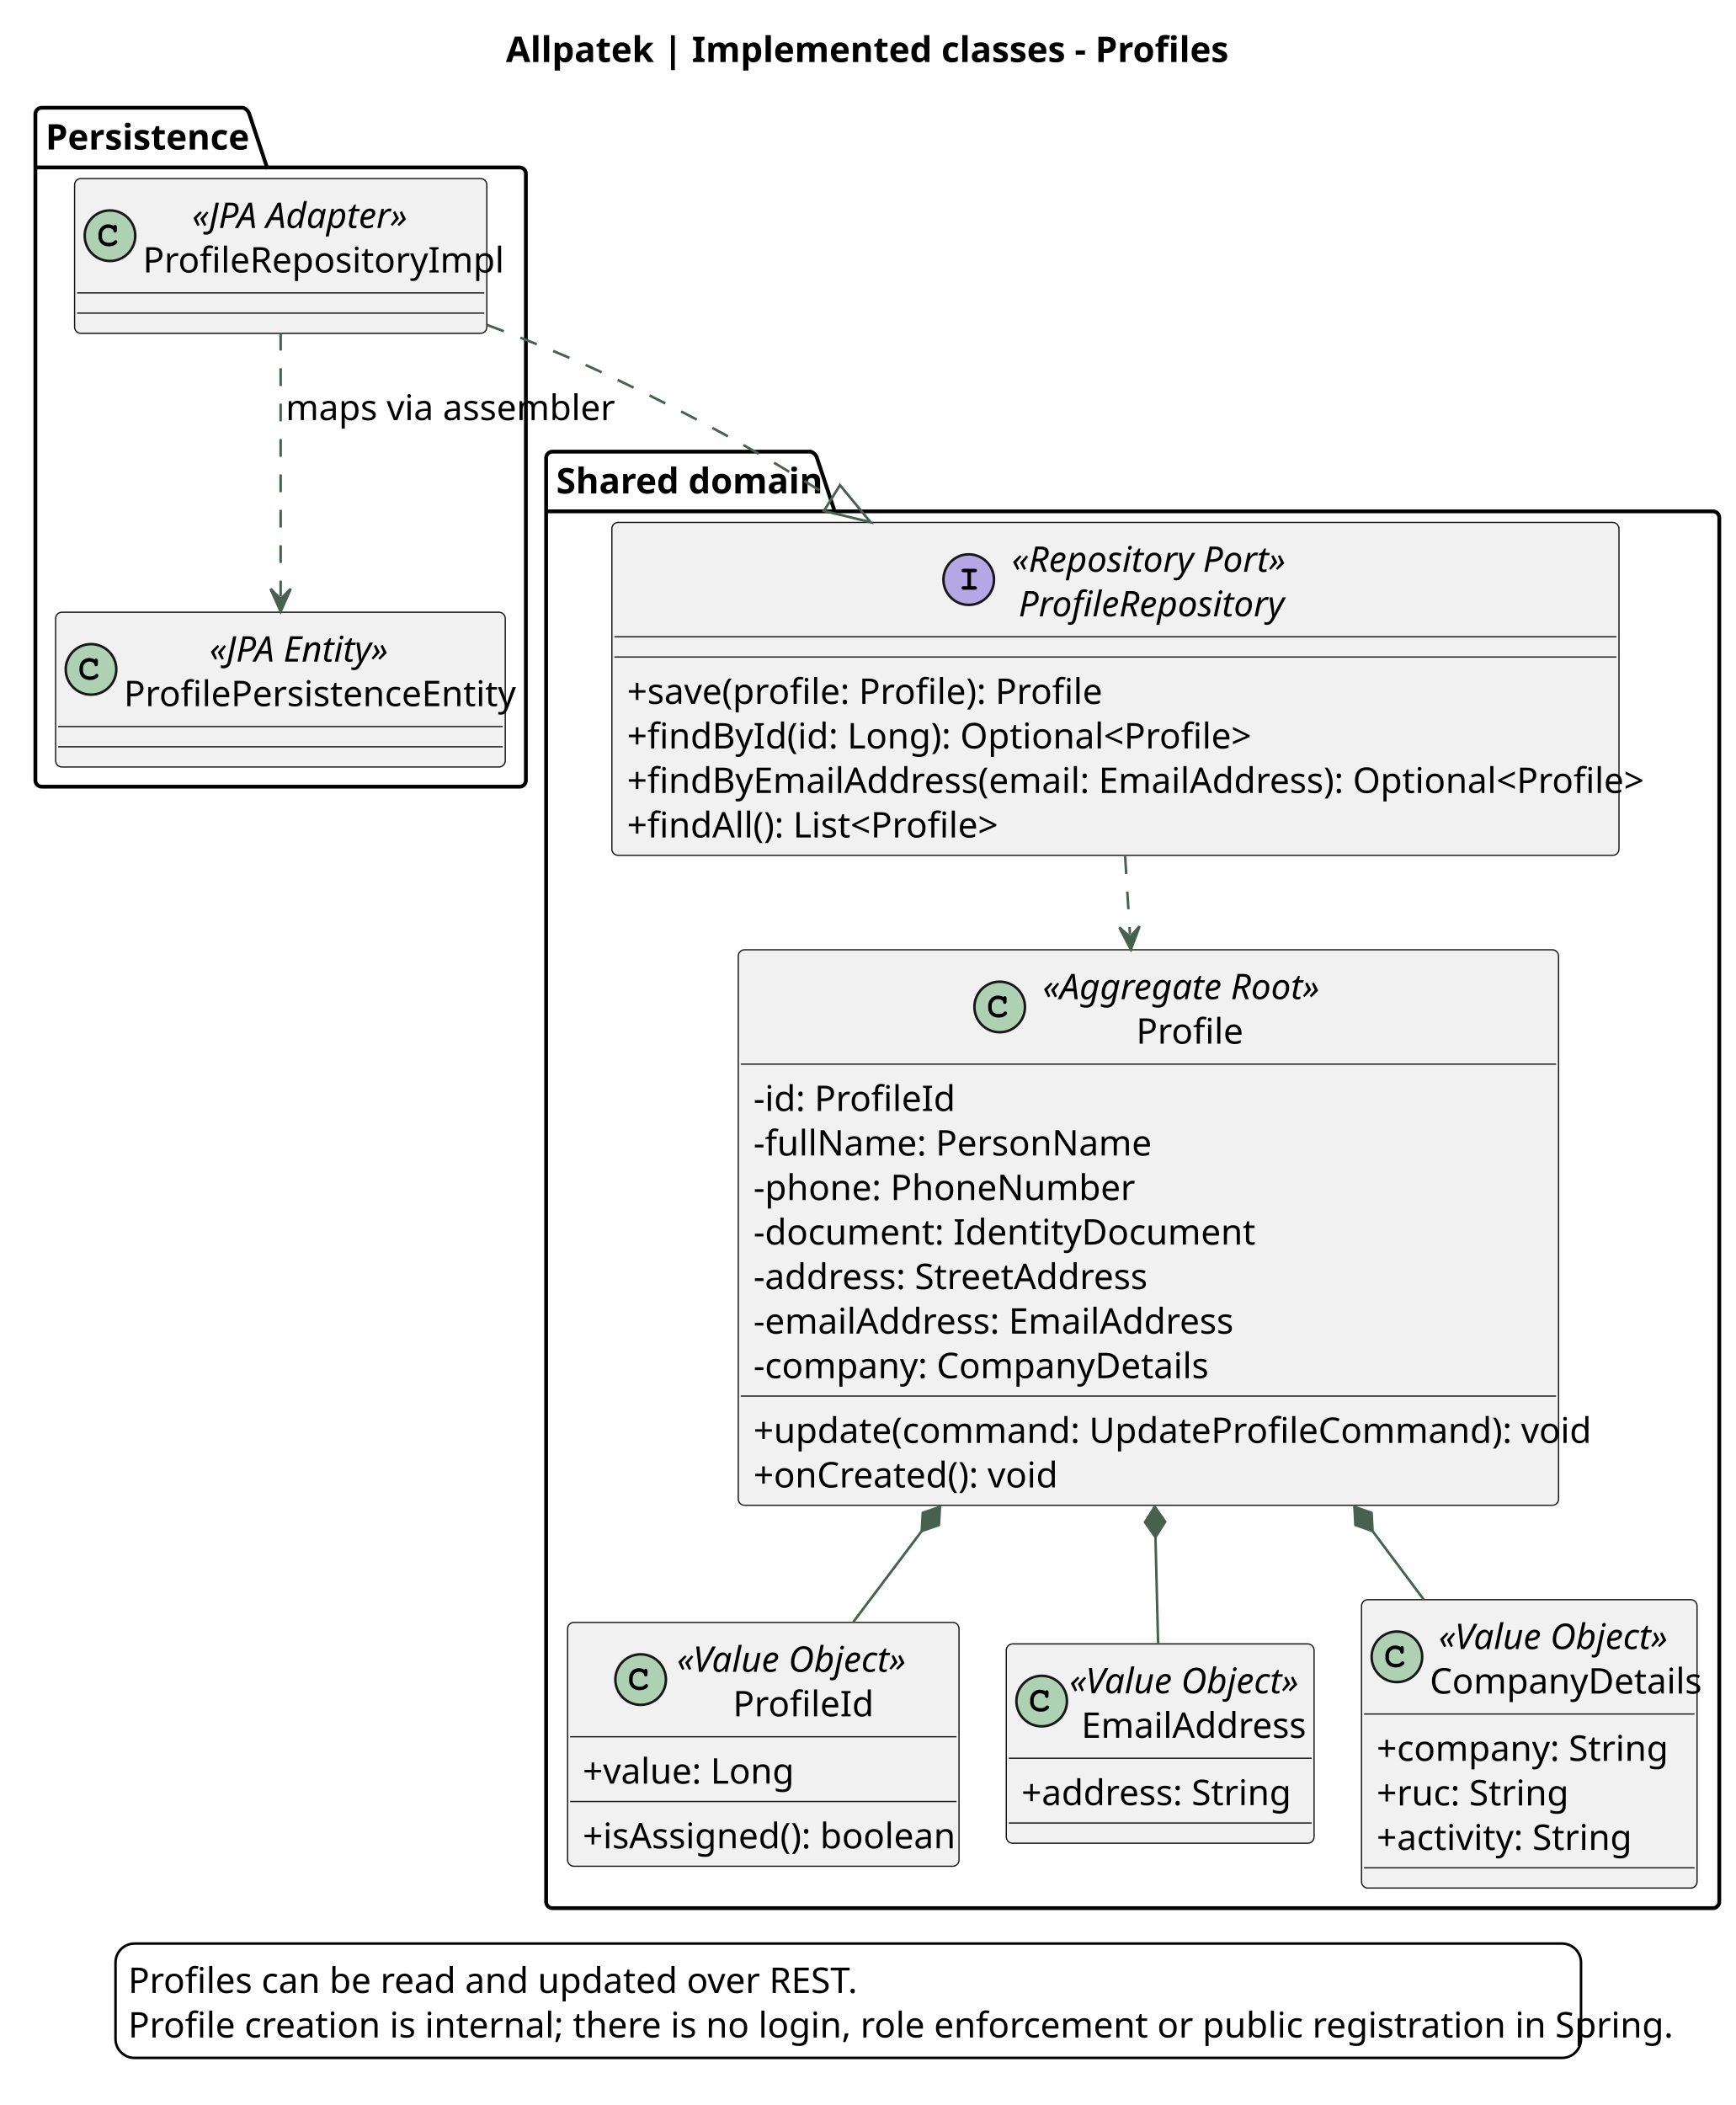
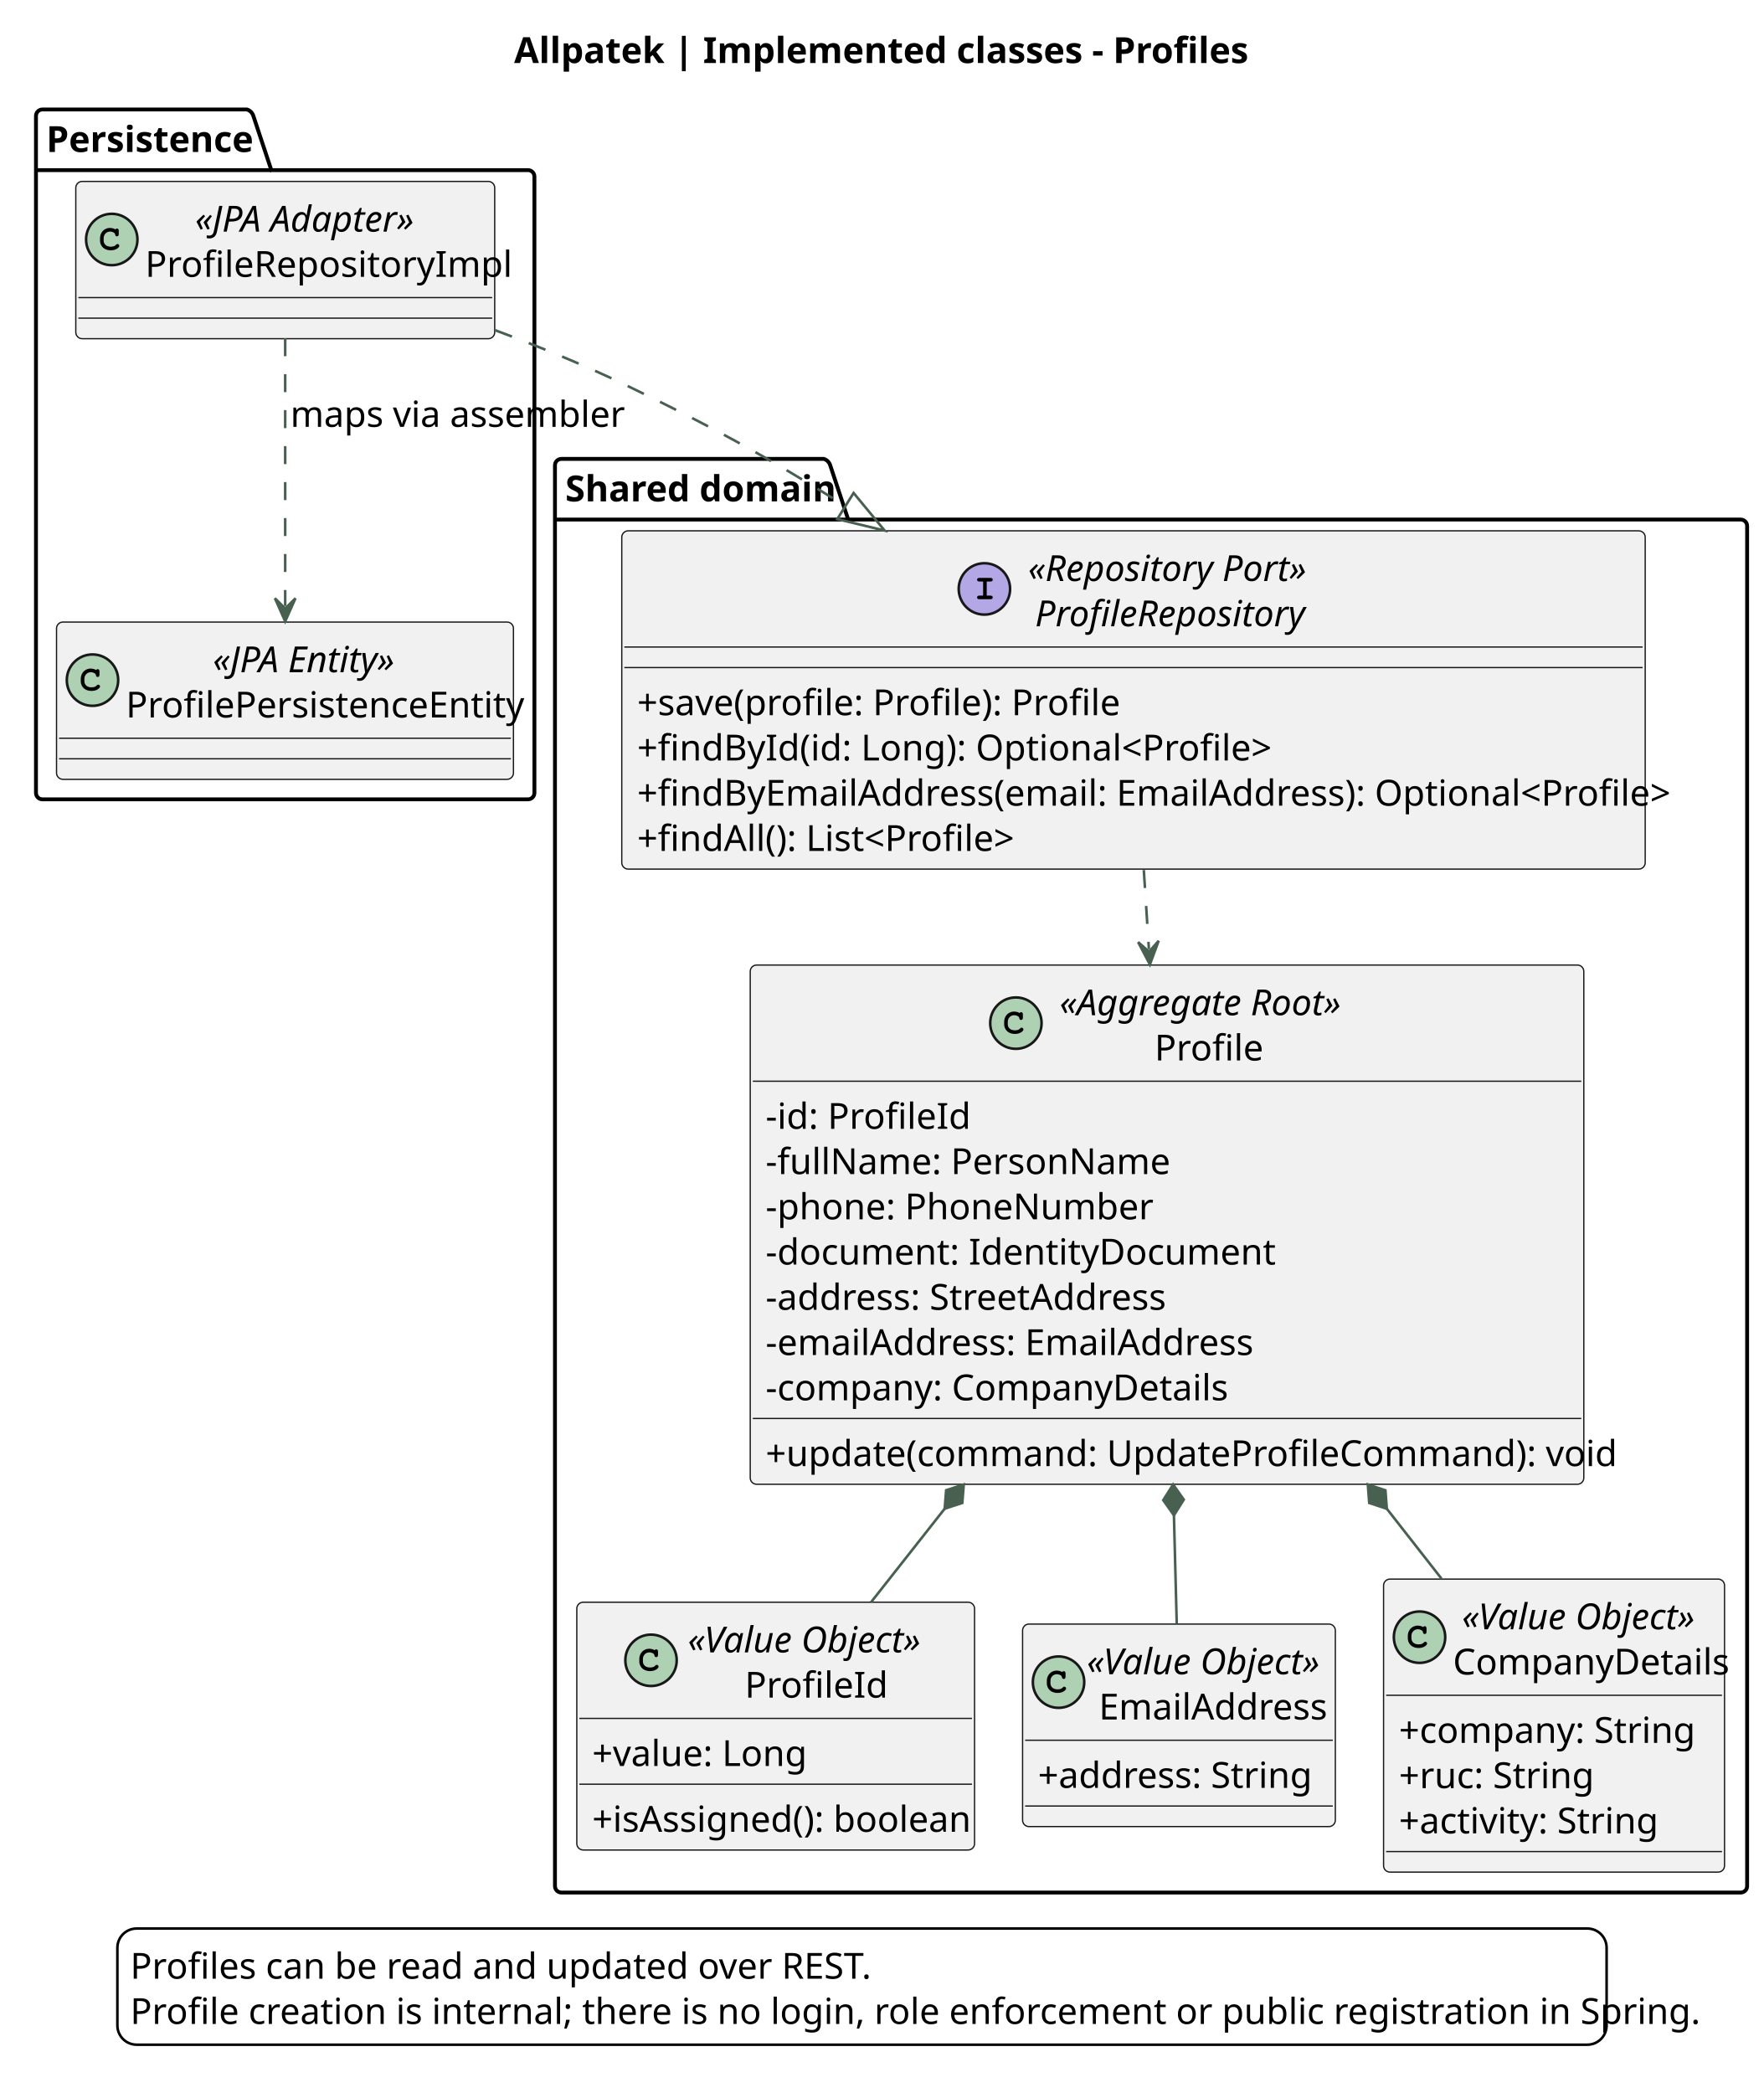
- <svg xmlns="http://www.w3.org/2000/svg" contentStyleType="text/css" data-diagram-type="CLASS" height="1214.792px" preserveAspectRatio="none" style="width:1001px;height:1214px;background:#FFFFFF;" version="1.1" viewBox="0 0 1001 1214" width="1001.875px" zoomAndPan="magnify">
+ <svg xmlns="http://www.w3.org/2000/svg" contentStyleType="text/css" data-diagram-type="CLASS" height="1188.542px" preserveAspectRatio="none" style="width:1001px;height:1188px;background:#FFFFFF;" version="1.1" viewBox="0 0 1001 1188" width="1001.875px" zoomAndPan="magnify">
  <defs />
  <g>
    <g class="title" data-source-line="9">
      <text fill="#000000" font-family="sans-serif" font-size="20.417" font-weight="bold" lengthAdjust="spacing" textLength="394.915" x="291.813" y="35.778">Allpatek | Implemented classes - Profiles</text>
    </g>
    <g class="cluster" data-qualified-name="Shared domain" data-source-line="12" id="ent0002">
-       <path d="M318.646,260.472 L467.587,260.472 A5.469,5.469 0 0 1 471.233,264.118 L481.441,294.902 L988.021,294.902 A3.646,3.646 0 0 1 991.667,298.548 L991.667,1096.826 A3.646,3.646 0 0 1 988.021,1100.472 L318.646,1100.472 A3.646,3.646 0 0 1 315,1096.826 L315,264.118 A3.646,3.646 0 0 1 318.646,260.472" fill="none" style="stroke:#000000;stroke-width:2.188;" />
+       <path d="M318.646,260.472 L467.587,260.472 A5.469,5.469 0 0 1 471.233,264.118 L481.441,294.902 L988.021,294.902 A3.646,3.646 0 0 1 991.667,298.548 L991.667,1070.576 A3.646,3.646 0 0 1 988.021,1074.222 L318.646,1074.222 A3.646,3.646 0 0 1 315,1070.576 L315,264.118 A3.646,3.646 0 0 1 318.646,260.472" fill="none" style="stroke:#000000;stroke-width:2.188;" />
      <line style="stroke:#000000;stroke-width:2.188;" x1="315" x2="481.441" y1="294.902" y2="294.902" />
      <text fill="#000000" font-family="sans-serif" font-size="20.417" font-weight="bold" lengthAdjust="spacing" textLength="147.482" x="320.833" y="284.583">Shared domain</text>
    </g>
-     <g class="cluster" data-qualified-name="Persistence" data-source-line="53" id="ent0012">
+     <g class="cluster" data-qualified-name="Persistence" data-source-line="52" id="ent0012">
      <path d="M24.062,62.139 L140.155,62.139 A5.469,5.469 0 0 1 143.801,65.784 L154.009,96.569 L299.688,96.569 A3.646,3.646 0 0 1 303.333,100.215 L303.333,450.055 A3.646,3.646 0 0 1 299.688,453.701 L24.062,453.701 A3.646,3.646 0 0 1 20.417,450.055 L20.417,65.784 A3.646,3.646 0 0 1 24.062,62.139" fill="none" style="stroke:#000000;stroke-width:2.188;" />
      <line style="stroke:#000000;stroke-width:2.188;" x1="20.417" x2="154.009" y1="96.569" y2="96.569" />
      <text fill="#000000" font-family="sans-serif" font-size="20.417" font-weight="bold" lengthAdjust="spacing" textLength="114.634" x="26.25" y="86.25">Persistence</text>
    </g>
    <g class="entity" data-qualified-name="Shared domain.Profile" data-source-line="13" id="ent0003">
-       <rect fill="#F1F1F1" height="320.4" rx="3.646" ry="3.646" style="stroke:#181818;stroke-width:0.729;" width="473.137" x="425.833" y="547.764" />
+       <rect fill="#F1F1F1" height="294.72" rx="3.646" ry="3.646" style="stroke:#181818;stroke-width:0.729;" width="473.137" x="425.833" y="547.764" />
      <ellipse cx="576.622" cy="580.736" fill="#ADD1B2" rx="14.583" ry="14.583" style="stroke:#181818;stroke-width:1.458;" />
      <path d="M578.673,574.994 Q578.855,574.743 579.083,574.629 Q579.311,574.492 579.562,574.492 Q580.017,574.492 580.291,574.811 Q580.587,575.107 580.587,575.837 L580.587,577.568 Q580.587,578.32 580.291,578.639 Q580.017,578.936 579.562,578.936 Q579.151,578.936 578.901,578.708 Q578.65,578.48 578.536,577.865 Q578.468,577.432 578.263,577.204 Q577.852,576.748 577.101,576.497 Q576.371,576.224 575.642,576.224 Q574.731,576.224 573.956,576.634 Q573.181,577.021 572.589,577.933 Q572.019,578.822 572.019,580.052 L572.019,581.374 Q572.019,582.855 573.09,583.835 Q574.161,584.814 576.052,584.814 Q577.192,584.814 577.989,584.518 Q578.445,584.336 578.969,583.812 Q579.288,583.493 579.447,583.402 Q579.63,583.288 579.858,583.288 Q580.268,583.288 580.587,583.607 Q580.906,583.926 580.906,584.336 Q580.906,584.746 580.473,585.225 Q579.858,585.931 578.901,586.318 Q577.625,586.865 576.075,586.865 Q574.252,586.865 572.794,586.113 Q571.632,585.521 570.789,584.245 Q569.968,582.946 569.968,581.419 L569.968,580.029 Q569.968,578.434 570.697,577.067 Q571.449,575.677 572.771,574.925 Q574.093,574.173 575.551,574.173 Q576.44,574.173 577.215,574.378 Q577.989,574.583 578.673,574.994 Z " fill="#000000" />
      <text fill="#000000" font-family="sans-serif" font-size="20.417" font-style="italic" lengthAdjust="spacing" textLength="165.726" x="601.414" y="576.25">«Aggregate Root»</text>
      <text fill="#000000" font-family="sans-serif" font-size="20.417" lengthAdjust="spacing" textLength="57.87" x="655.341" y="601.93">Profile</text>
      <line style="stroke:#181818;stroke-width:0.729;" x1="427.292" x2="897.512" y1="613.708" y2="613.708" />
      <text fill="#000000" font-family="sans-serif" font-size="20.417" lengthAdjust="spacing" textLength="108.932" x="434.583" y="640.735">-id: ProfileId</text>
      <text fill="#000000" font-family="sans-serif" font-size="20.417" lengthAdjust="spacing" textLength="217.854" x="434.583" y="666.416">-fullName: PersonName</text>
      <text fill="#000000" font-family="sans-serif" font-size="20.417" lengthAdjust="spacing" textLength="206.569" x="434.583" y="692.096">-phone: PhoneNumber</text>
      <text fill="#000000" font-family="sans-serif" font-size="20.417" lengthAdjust="spacing" textLength="266.683" x="434.583" y="717.776">-document: IdentityDocument</text>
      <text fill="#000000" font-family="sans-serif" font-size="20.417" lengthAdjust="spacing" textLength="220.147" x="434.583" y="743.457">-address: StreetAddress</text>
      <text fill="#000000" font-family="sans-serif" font-size="20.417" lengthAdjust="spacing" textLength="267.779" x="434.583" y="769.137">-emailAddress: EmailAddress</text>
      <text fill="#000000" font-family="sans-serif" font-size="20.417" lengthAdjust="spacing" textLength="250.772" x="434.583" y="794.817">-company: CompanyDetails</text>
      <line style="stroke:#181818;stroke-width:0.729;" x1="427.292" x2="897.512" y1="805.137" y2="805.137" />
      <text fill="#000000" font-family="sans-serif" font-size="20.417" lengthAdjust="spacing" textLength="455.637" x="434.583" y="832.164">+update(command: UpdateProfileCommand): void</text>
-       <text fill="#000000" font-family="sans-serif" font-size="20.417" lengthAdjust="spacing" textLength="169.664" x="434.583" y="857.845">+onCreated(): void</text>
    </g>
-     <g class="entity" data-qualified-name="Shared domain.ProfileId" data-source-line="25" id="ent0004">
-       <rect fill="#F1F1F1" height="140.638" rx="3.646" ry="3.646" style="stroke:#181818;stroke-width:0.729;" width="225.764" x="327.396" y="935.68" />
-       <ellipse cx="369.521" cy="968.652" fill="#ADD1B2" rx="14.583" ry="14.583" style="stroke:#181818;stroke-width:1.458;" />
-       <path d="M371.571,962.91 Q371.754,962.659 371.982,962.546 Q372.209,962.409 372.46,962.409 Q372.916,962.409 373.189,962.728 Q373.486,963.024 373.486,963.753 L373.486,965.485 Q373.486,966.237 373.189,966.556 Q372.916,966.852 372.46,966.852 Q372.05,966.852 371.799,966.624 Q371.549,966.396 371.435,965.781 Q371.366,965.348 371.161,965.12 Q370.751,964.665 369.999,964.414 Q369.27,964.141 368.541,964.141 Q367.629,964.141 366.855,964.551 Q366.08,964.938 365.488,965.85 Q364.918,966.738 364.918,967.969 L364.918,969.29 Q364.918,970.771 365.989,971.751 Q367.06,972.731 368.951,972.731 Q370.09,972.731 370.888,972.435 Q371.344,972.253 371.868,971.729 Q372.187,971.409 372.346,971.318 Q372.529,971.204 372.756,971.204 Q373.166,971.204 373.486,971.523 Q373.805,971.842 373.805,972.253 Q373.805,972.663 373.372,973.141 Q372.756,973.848 371.799,974.235 Q370.523,974.782 368.974,974.782 Q367.151,974.782 365.692,974.03 Q364.53,973.438 363.687,972.162 Q362.867,970.863 362.867,969.336 L362.867,967.946 Q362.867,966.351 363.596,964.984 Q364.348,963.594 365.67,962.842 Q366.991,962.09 368.45,962.09 Q369.338,962.09 370.113,962.295 Q370.888,962.5 371.571,962.91 Z " fill="#000000" />
-       <text fill="#000000" font-family="sans-serif" font-size="20.417" font-style="italic" lengthAdjust="spacing" textLength="139.607" x="390.386" y="964.166">«Value Object»</text>
-       <text fill="#000000" font-family="sans-serif" font-size="20.417" lengthAdjust="spacing" textLength="74.898" x="422.741" y="989.847">ProfileId</text>
-       <line style="stroke:#181818;stroke-width:0.729;" x1="328.854" x2="551.702" y1="1001.624" y2="1001.624" />
-       <text fill="#000000" font-family="sans-serif" font-size="20.417" lengthAdjust="spacing" textLength="117.496" x="336.146" y="1028.652">+value: Long</text>
-       <line style="stroke:#181818;stroke-width:0.729;" x1="328.854" x2="551.702" y1="1038.971" y2="1038.971" />
-       <text fill="#000000" font-family="sans-serif" font-size="20.417" lengthAdjust="spacing" textLength="208.264" x="336.146" y="1065.999">+isAssigned(): boolean</text>
+     <g class="entity" data-qualified-name="Shared domain.ProfileId" data-source-line="24" id="ent0004">
+       <rect fill="#F1F1F1" height="140.638" rx="3.646" ry="3.646" style="stroke:#181818;stroke-width:0.729;" width="225.764" x="327.396" y="909.43" />
+       <ellipse cx="369.521" cy="942.402" fill="#ADD1B2" rx="14.583" ry="14.583" style="stroke:#181818;stroke-width:1.458;" />
+       <path d="M371.571,936.66 Q371.754,936.409 371.982,936.296 Q372.209,936.159 372.46,936.159 Q372.916,936.159 373.189,936.478 Q373.486,936.774 373.486,937.503 L373.486,939.235 Q373.486,939.987 373.189,940.306 Q372.916,940.602 372.46,940.602 Q372.05,940.602 371.799,940.374 Q371.549,940.146 371.435,939.531 Q371.366,939.098 371.161,938.87 Q370.751,938.415 369.999,938.164 Q369.27,937.891 368.541,937.891 Q367.629,937.891 366.855,938.301 Q366.08,938.688 365.488,939.6 Q364.918,940.488 364.918,941.719 L364.918,943.04 Q364.918,944.521 365.989,945.501 Q367.06,946.481 368.951,946.481 Q370.09,946.481 370.888,946.185 Q371.344,946.003 371.868,945.479 Q372.187,945.159 372.346,945.068 Q372.529,944.954 372.756,944.954 Q373.166,944.954 373.486,945.273 Q373.805,945.592 373.805,946.003 Q373.805,946.413 373.372,946.891 Q372.756,947.598 371.799,947.985 Q370.523,948.532 368.974,948.532 Q367.151,948.532 365.692,947.78 Q364.53,947.188 363.687,945.912 Q362.867,944.613 362.867,943.086 L362.867,941.696 Q362.867,940.101 363.596,938.734 Q364.348,937.344 365.67,936.592 Q366.991,935.84 368.45,935.84 Q369.338,935.84 370.113,936.045 Q370.888,936.25 371.571,936.66 Z " fill="#000000" />
+       <text fill="#000000" font-family="sans-serif" font-size="20.417" font-style="italic" lengthAdjust="spacing" textLength="139.607" x="390.386" y="937.916">«Value Object»</text>
+       <text fill="#000000" font-family="sans-serif" font-size="20.417" lengthAdjust="spacing" textLength="74.898" x="422.741" y="963.597">ProfileId</text>
+       <line style="stroke:#181818;stroke-width:0.729;" x1="328.854" x2="551.702" y1="975.374" y2="975.374" />
+       <text fill="#000000" font-family="sans-serif" font-size="20.417" lengthAdjust="spacing" textLength="117.496" x="336.146" y="1002.402">+value: Long</text>
+       <line style="stroke:#181818;stroke-width:0.729;" x1="328.854" x2="551.702" y1="1012.721" y2="1012.721" />
+       <text fill="#000000" font-family="sans-serif" font-size="20.417" lengthAdjust="spacing" textLength="208.264" x="336.146" y="1039.749">+isAssigned(): boolean</text>
    </g>
-     <g class="entity" data-qualified-name="Shared domain.EmailAddress" data-source-line="30" id="ent0005">
-       <rect fill="#F1F1F1" height="114.958" rx="3.646" ry="3.646" style="stroke:#181818;stroke-width:0.729;" width="177.524" x="580.417" y="948.076" />
-       <ellipse cx="600.833" cy="981.048" fill="#ADD1B2" rx="14.583" ry="14.583" style="stroke:#181818;stroke-width:1.458;" />
-       <path d="M602.884,975.306 Q603.066,975.055 603.294,974.941 Q603.522,974.805 603.773,974.805 Q604.229,974.805 604.502,975.124 Q604.798,975.42 604.798,976.149 L604.798,977.881 Q604.798,978.633 604.502,978.952 Q604.229,979.248 603.773,979.248 Q603.363,979.248 603.112,979.02 Q602.861,978.792 602.747,978.177 Q602.679,977.744 602.474,977.516 Q602.064,977.061 601.312,976.81 Q600.583,976.537 599.854,976.537 Q598.942,976.537 598.167,976.947 Q597.393,977.334 596.8,978.245 Q596.231,979.134 596.231,980.365 L596.231,981.686 Q596.231,983.167 597.301,984.147 Q598.372,985.127 600.264,985.127 Q601.403,985.127 602.201,984.831 Q602.656,984.648 603.18,984.124 Q603.499,983.805 603.659,983.714 Q603.841,983.6 604.069,983.6 Q604.479,983.6 604.798,983.919 Q605.117,984.238 605.117,984.648 Q605.117,985.059 604.684,985.537 Q604.069,986.244 603.112,986.631 Q601.836,987.178 600.287,987.178 Q598.463,987.178 597.005,986.426 Q595.843,985.833 595,984.557 Q594.18,983.259 594.18,981.732 L594.18,980.342 Q594.18,978.747 594.909,977.38 Q595.661,975.99 596.982,975.238 Q598.304,974.486 599.762,974.486 Q600.651,974.486 601.426,974.691 Q602.201,974.896 602.884,975.306 Z " fill="#000000" />
-       <text fill="#000000" font-family="sans-serif" font-size="20.417" font-style="italic" lengthAdjust="spacing" textLength="139.607" x="616.875" y="976.562">«Value Object»</text>
-       <text fill="#000000" font-family="sans-serif" font-size="20.417" lengthAdjust="spacing" textLength="125.949" x="623.704" y="1002.242">EmailAddress</text>
-       <line style="stroke:#181818;stroke-width:0.729;" x1="581.875" x2="756.482" y1="1014.02" y2="1014.02" />
-       <text fill="#000000" font-family="sans-serif" font-size="20.417" lengthAdjust="spacing" textLength="149.237" x="589.167" y="1041.048">+address: String</text>
-       <line style="stroke:#181818;stroke-width:0.729;" x1="581.875" x2="756.482" y1="1051.367" y2="1051.367" />
+     <g class="entity" data-qualified-name="Shared domain.EmailAddress" data-source-line="29" id="ent0005">
+       <rect fill="#F1F1F1" height="114.958" rx="3.646" ry="3.646" style="stroke:#181818;stroke-width:0.729;" width="177.524" x="580.417" y="921.826" />
+       <ellipse cx="600.833" cy="954.798" fill="#ADD1B2" rx="14.583" ry="14.583" style="stroke:#181818;stroke-width:1.458;" />
+       <path d="M602.884,949.056 Q603.066,948.805 603.294,948.691 Q603.522,948.555 603.773,948.555 Q604.229,948.555 604.502,948.874 Q604.798,949.17 604.798,949.899 L604.798,951.631 Q604.798,952.383 604.502,952.702 Q604.229,952.998 603.773,952.998 Q603.363,952.998 603.112,952.77 Q602.861,952.542 602.747,951.927 Q602.679,951.494 602.474,951.266 Q602.064,950.811 601.312,950.56 Q600.583,950.287 599.854,950.287 Q598.942,950.287 598.167,950.697 Q597.393,951.084 596.8,951.995 Q596.231,952.884 596.231,954.115 L596.231,955.436 Q596.231,956.917 597.301,957.897 Q598.372,958.877 600.264,958.877 Q601.403,958.877 602.201,958.581 Q602.656,958.398 603.18,957.874 Q603.499,957.555 603.659,957.464 Q603.841,957.35 604.069,957.35 Q604.479,957.35 604.798,957.669 Q605.117,957.988 605.117,958.398 Q605.117,958.809 604.684,959.287 Q604.069,959.994 603.112,960.381 Q601.836,960.928 600.287,960.928 Q598.463,960.928 597.005,960.176 Q595.843,959.583 595,958.307 Q594.18,957.009 594.18,955.482 L594.18,954.092 Q594.18,952.497 594.909,951.13 Q595.661,949.74 596.982,948.988 Q598.304,948.236 599.762,948.236 Q600.651,948.236 601.426,948.441 Q602.201,948.646 602.884,949.056 Z " fill="#000000" />
+       <text fill="#000000" font-family="sans-serif" font-size="20.417" font-style="italic" lengthAdjust="spacing" textLength="139.607" x="616.875" y="950.312">«Value Object»</text>
+       <text fill="#000000" font-family="sans-serif" font-size="20.417" lengthAdjust="spacing" textLength="125.949" x="623.704" y="975.992">EmailAddress</text>
+       <line style="stroke:#181818;stroke-width:0.729;" x1="581.875" x2="756.482" y1="987.77" y2="987.77" />
+       <text fill="#000000" font-family="sans-serif" font-size="20.417" lengthAdjust="spacing" textLength="149.237" x="589.167" y="1014.798">+address: String</text>
+       <line style="stroke:#181818;stroke-width:0.729;" x1="581.875" x2="756.482" y1="1025.117" y2="1025.117" />
    </g>
-     <g class="entity" data-qualified-name="Shared domain.CompanyDetails" data-source-line="34" id="ent0006">
-       <rect fill="#F1F1F1" height="166.318" rx="3.646" ry="3.646" style="stroke:#181818;stroke-width:0.729;" width="193.535" x="785.312" y="922.555" />
-       <ellipse cx="805.729" cy="955.527" fill="#ADD1B2" rx="14.583" ry="14.583" style="stroke:#181818;stroke-width:1.458;" />
-       <path d="M807.78,949.785 Q807.962,949.534 808.19,949.421 Q808.418,949.284 808.669,949.284 Q809.124,949.284 809.398,949.603 Q809.694,949.899 809.694,950.628 L809.694,952.36 Q809.694,953.112 809.398,953.431 Q809.124,953.727 808.669,953.727 Q808.259,953.727 808.008,953.499 Q807.757,953.271 807.643,952.656 Q807.575,952.223 807.37,951.995 Q806.96,951.54 806.208,951.289 Q805.479,951.016 804.749,951.016 Q803.838,951.016 803.063,951.426 Q802.288,951.813 801.696,952.725 Q801.126,953.613 801.126,954.844 L801.126,956.165 Q801.126,957.646 802.197,958.626 Q803.268,959.606 805.159,959.606 Q806.299,959.606 807.096,959.31 Q807.552,959.128 808.076,958.604 Q808.395,958.284 808.555,958.193 Q808.737,958.079 808.965,958.079 Q809.375,958.079 809.694,958.398 Q810.013,958.717 810.013,959.128 Q810.013,959.538 809.58,960.016 Q808.965,960.723 808.008,961.11 Q806.732,961.657 805.182,961.657 Q803.359,961.657 801.901,960.905 Q800.739,960.312 799.896,959.037 Q799.076,957.738 799.076,956.211 L799.076,954.821 Q799.076,953.226 799.805,951.859 Q800.557,950.469 801.878,949.717 Q803.2,948.965 804.658,948.965 Q805.547,948.965 806.322,949.17 Q807.096,949.375 807.78,949.785 Z " fill="#000000" />
-       <text fill="#000000" font-family="sans-serif" font-size="20.417" font-style="italic" lengthAdjust="spacing" textLength="139.607" x="829.777" y="951.041">«Value Object»</text>
-       <text fill="#000000" font-family="sans-serif" font-size="20.417" lengthAdjust="spacing" textLength="149.785" x="824.688" y="976.722">CompanyDetails</text>
-       <line style="stroke:#181818;stroke-width:0.729;" x1="786.771" x2="977.389" y1="988.499" y2="988.499" />
-       <text fill="#000000" font-family="sans-serif" font-size="20.417" lengthAdjust="spacing" textLength="159.445" x="794.062" y="1015.527">+company: String</text>
-       <text fill="#000000" font-family="sans-serif" font-size="20.417" lengthAdjust="spacing" textLength="104.964" x="794.062" y="1041.207">+ruc: String</text>
-       <text fill="#000000" font-family="sans-serif" font-size="20.417" lengthAdjust="spacing" textLength="138.999" x="794.062" y="1066.888">+activity: String</text>
-       <line style="stroke:#181818;stroke-width:0.729;" x1="786.771" x2="977.389" y1="1077.207" y2="1077.207" />
+     <g class="entity" data-qualified-name="Shared domain.CompanyDetails" data-source-line="33" id="ent0006">
+       <rect fill="#F1F1F1" height="166.318" rx="3.646" ry="3.646" style="stroke:#181818;stroke-width:0.729;" width="193.535" x="785.312" y="896.305" />
+       <ellipse cx="805.729" cy="929.277" fill="#ADD1B2" rx="14.583" ry="14.583" style="stroke:#181818;stroke-width:1.458;" />
+       <path d="M807.78,923.535 Q807.962,923.284 808.19,923.171 Q808.418,923.034 808.669,923.034 Q809.124,923.034 809.398,923.353 Q809.694,923.649 809.694,924.378 L809.694,926.11 Q809.694,926.862 809.398,927.181 Q809.124,927.477 808.669,927.477 Q808.259,927.477 808.008,927.249 Q807.757,927.021 807.643,926.406 Q807.575,925.973 807.37,925.745 Q806.96,925.29 806.208,925.039 Q805.479,924.766 804.749,924.766 Q803.838,924.766 803.063,925.176 Q802.288,925.563 801.696,926.475 Q801.126,927.363 801.126,928.594 L801.126,929.915 Q801.126,931.396 802.197,932.376 Q803.268,933.356 805.159,933.356 Q806.299,933.356 807.096,933.06 Q807.552,932.878 808.076,932.354 Q808.395,932.034 808.555,931.943 Q808.737,931.829 808.965,931.829 Q809.375,931.829 809.694,932.148 Q810.013,932.467 810.013,932.878 Q810.013,933.288 809.58,933.766 Q808.965,934.473 808.008,934.86 Q806.732,935.407 805.182,935.407 Q803.359,935.407 801.901,934.655 Q800.739,934.062 799.896,932.787 Q799.076,931.488 799.076,929.961 L799.076,928.571 Q799.076,926.976 799.805,925.609 Q800.557,924.219 801.878,923.467 Q803.2,922.715 804.658,922.715 Q805.547,922.715 806.322,922.92 Q807.096,923.125 807.78,923.535 Z " fill="#000000" />
+       <text fill="#000000" font-family="sans-serif" font-size="20.417" font-style="italic" lengthAdjust="spacing" textLength="139.607" x="829.777" y="924.791">«Value Object»</text>
+       <text fill="#000000" font-family="sans-serif" font-size="20.417" lengthAdjust="spacing" textLength="149.785" x="824.688" y="950.472">CompanyDetails</text>
+       <line style="stroke:#181818;stroke-width:0.729;" x1="786.771" x2="977.389" y1="962.249" y2="962.249" />
+       <text fill="#000000" font-family="sans-serif" font-size="20.417" lengthAdjust="spacing" textLength="159.445" x="794.062" y="989.277">+company: String</text>
+       <text fill="#000000" font-family="sans-serif" font-size="20.417" lengthAdjust="spacing" textLength="104.964" x="794.062" y="1014.957">+ruc: String</text>
+       <text fill="#000000" font-family="sans-serif" font-size="20.417" lengthAdjust="spacing" textLength="138.999" x="794.062" y="1040.638">+activity: String</text>
+       <line style="stroke:#181818;stroke-width:0.729;" x1="786.771" x2="977.389" y1="1050.957" y2="1050.957" />
    </g>
-     <g class="entity" data-qualified-name="Shared domain.ProfileRepository" data-source-line="40" id="ent0007">
+     <g class="entity" data-qualified-name="Shared domain.ProfileRepository" data-source-line="39" id="ent0007">
      <rect fill="#F1F1F1" height="191.999" rx="3.646" ry="3.646" style="stroke:#181818;stroke-width:0.729;" width="580.902" x="352.917" y="301.305" />
      <ellipse cx="558.745" cy="334.277" fill="#B4A7E5" rx="14.583" ry="14.583" style="stroke:#181818;stroke-width:1.458;" />
      <path d="M560.066,330.062 L560.066,338.06 L562.117,338.06 Q562.869,338.06 563.165,338.356 Q563.484,338.63 563.484,339.085 Q563.484,339.541 563.165,339.837 Q562.869,340.111 562.117,340.111 L555.942,340.111 Q555.213,340.111 554.894,339.837 Q554.597,339.541 554.597,339.085 Q554.597,338.63 554.894,338.356 Q555.213,338.06 555.942,338.06 L558.015,338.06 L558.015,330.062 L555.942,330.062 Q555.213,330.062 554.894,329.788 Q554.597,329.492 554.597,329.036 Q554.597,328.581 554.894,328.307 Q555.213,328.011 555.942,328.011 L562.117,328.034 Q562.869,328.034 563.165,328.307 Q563.484,328.581 563.484,329.036 Q563.484,329.492 563.165,329.788 Q562.869,330.062 562.117,330.062 L560.066,330.062 Z " fill="#000000" />
      <text fill="#000000" font-family="sans-serif" font-size="20.417" font-style="italic" lengthAdjust="spacing" textLength="163.413" x="583.536" y="329.791">«Repository Port»</text>
      <text fill="#000000" font-family="sans-serif" font-size="20.417" font-style="italic" lengthAdjust="spacing" textLength="155.458" x="587.514" y="355.472">ProfileRepository</text>
      <line style="stroke:#181818;stroke-width:0.729;" x1="354.375" x2="932.361" y1="367.249" y2="367.249" />
      <line style="stroke:#181818;stroke-width:0.729;" x1="354.375" x2="932.361" y1="378.916" y2="378.916" />
      <text fill="#000000" font-family="sans-serif" font-size="20.417" lengthAdjust="spacing" textLength="262.685" x="361.667" y="405.944">+save(profile: Profile): Profile</text>
      <text fill="#000000" font-family="sans-serif" font-size="20.417" lengthAdjust="spacing" textLength="341.052" x="361.667" y="431.624">+findById(id: Long): Optional&lt;Profile&gt;</text>
      <text fill="#000000" font-family="sans-serif" font-size="20.417" lengthAdjust="spacing" textLength="563.402" x="361.667" y="457.304">+findByEmailAddress(email: EmailAddress): Optional&lt;Profile&gt;</text>
      <text fill="#000000" font-family="sans-serif" font-size="20.417" lengthAdjust="spacing" textLength="205.961" x="361.667" y="482.985">+findAll(): List&lt;Profile&gt;</text>
    </g>
-     <g class="entity" data-qualified-name="Persistence.ProfileRepositoryImpl" data-source-line="54" id="ent0013">
+     <g class="entity" data-qualified-name="Persistence.ProfileRepositoryImpl" data-source-line="53" id="ent0013">
      <rect fill="#F1F1F1" height="89.277" rx="3.646" ry="3.646" style="stroke:#181818;stroke-width:0.729;" width="237.778" x="43.021" y="102.972" />
      <ellipse cx="63.438" cy="135.944" fill="#ADD1B2" rx="14.583" ry="14.583" style="stroke:#181818;stroke-width:1.458;" />
      <path d="M65.488,130.202 Q65.671,129.951 65.898,129.837 Q66.126,129.701 66.377,129.701 Q66.833,129.701 67.106,130.019 Q67.402,130.316 67.402,131.045 L67.402,132.777 Q67.402,133.529 67.106,133.848 Q66.833,134.144 66.377,134.144 Q65.967,134.144 65.716,133.916 Q65.466,133.688 65.352,133.073 Q65.283,132.64 65.078,132.412 Q64.668,131.956 63.916,131.706 Q63.187,131.432 62.458,131.432 Q61.546,131.432 60.772,131.842 Q59.997,132.23 59.404,133.141 Q58.835,134.03 58.835,135.26 L58.835,136.582 Q58.835,138.063 59.906,139.043 Q60.977,140.023 62.868,140.023 Q64.007,140.023 64.805,139.727 Q65.26,139.544 65.784,139.02 Q66.103,138.701 66.263,138.61 Q66.445,138.496 66.673,138.496 Q67.083,138.496 67.402,138.815 Q67.721,139.134 67.721,139.544 Q67.721,139.954 67.288,140.433 Q66.673,141.139 65.716,141.527 Q64.44,142.074 62.891,142.074 Q61.068,142.074 59.609,141.322 Q58.447,140.729 57.604,139.453 Q56.784,138.154 56.784,136.628 L56.784,135.238 Q56.784,133.643 57.513,132.275 Q58.265,130.885 59.587,130.133 Q60.908,129.381 62.367,129.381 Q63.255,129.381 64.03,129.587 Q64.805,129.792 65.488,130.202 Z " fill="#000000" />
      <text fill="#000000" font-family="sans-serif" font-size="20.417" font-style="italic" lengthAdjust="spacing" textLength="137.334" x="110.743" y="131.458">«JPA Adapter»</text>
      <text fill="#000000" font-family="sans-serif" font-size="20.417" lengthAdjust="spacing" textLength="194.028" x="82.396" y="157.138">ProfileRepositoryImpl</text>
      <line style="stroke:#181818;stroke-width:0.729;" x1="44.479" x2="279.341" y1="168.916" y2="168.916" />
      <line style="stroke:#181818;stroke-width:0.729;" x1="44.479" x2="279.341" y1="180.583" y2="180.583" />
    </g>
-     <g class="entity" data-qualified-name="Persistence.ProfilePersistenceEntity" data-source-line="55" id="ent0014">
+     <g class="entity" data-qualified-name="Persistence.ProfilePersistenceEntity" data-source-line="54" id="ent0014">
      <rect fill="#F1F1F1" height="89.277" rx="3.646" ry="3.646" style="stroke:#181818;stroke-width:0.729;" width="259.351" x="32.083" y="353.076" />
      <ellipse cx="52.5" cy="386.048" fill="#ADD1B2" rx="14.583" ry="14.583" style="stroke:#181818;stroke-width:1.458;" />
      <path d="M54.551,380.306 Q54.733,380.055 54.961,379.941 Q55.189,379.805 55.44,379.805 Q55.895,379.805 56.169,380.124 Q56.465,380.42 56.465,381.149 L56.465,382.881 Q56.465,383.633 56.169,383.952 Q55.895,384.248 55.44,384.248 Q55.029,384.248 54.779,384.02 Q54.528,383.792 54.414,383.177 Q54.346,382.744 54.141,382.516 Q53.73,382.06 52.978,381.81 Q52.249,381.536 51.52,381.536 Q50.609,381.536 49.834,381.947 Q49.059,382.334 48.467,383.245 Q47.897,384.134 47.897,385.365 L47.897,386.686 Q47.897,388.167 48.968,389.147 Q50.039,390.127 51.93,390.127 Q53.07,390.127 53.867,389.831 Q54.323,389.648 54.847,389.124 Q55.166,388.805 55.325,388.714 Q55.508,388.6 55.736,388.6 Q56.146,388.6 56.465,388.919 Q56.784,389.238 56.784,389.648 Q56.784,390.059 56.351,390.537 Q55.736,391.243 54.779,391.631 Q53.503,392.178 51.953,392.178 Q50.13,392.178 48.672,391.426 Q47.51,390.833 46.667,389.557 Q45.846,388.259 45.846,386.732 L45.846,385.342 Q45.846,383.747 46.575,382.38 Q47.328,380.99 48.649,380.238 Q49.971,379.486 51.429,379.486 Q52.318,379.486 53.092,379.691 Q53.867,379.896 54.551,380.306 Z " fill="#000000" />
      <text fill="#000000" font-family="sans-serif" font-size="20.417" font-style="italic" lengthAdjust="spacing" textLength="116.887" x="120.815" y="381.562">«JPA Entity»</text>
      <text fill="#000000" font-family="sans-serif" font-size="20.417" lengthAdjust="spacing" textLength="215.601" x="71.458" y="407.242">ProfilePersistenceEntity</text>
      <line style="stroke:#181818;stroke-width:0.729;" x1="33.542" x2="289.976" y1="419.02" y2="419.02" />
      <line style="stroke:#181818;stroke-width:0.729;" x1="33.542" x2="289.976" y1="430.687" y2="430.687" />
    </g>
    <g class="link" data-entity-1="ent0003" data-entity-2="ent0004" data-link-type="composition" id="lnk8">
-       <polygon fill="#476050" points="542.167,869.001,532.245,872.485,531.645,882.984,541.567,879.5,542.167,869.001" style="stroke:#476050;stroke-width:1.458;" />
-       <path d="M531.645,882.984 C514.099,906.302 507.381,915.23 492.221,935.376" fill="none" style="stroke:#476050;stroke-width:1.458;" />
+       <polygon fill="#476050" points="547.03,842.601,537.033,845.866,536.202,856.35,546.199,853.085,547.03,842.601" style="stroke:#476050;stroke-width:1.458;" />
+       <path d="M536.202,856.35 C517.859,879.64 510.498,888.987 494.477,909.329" fill="none" style="stroke:#476050;stroke-width:1.458;" />
    </g>
    <g class="link" data-entity-1="ent0003" data-entity-2="ent0005" data-link-type="composition" id="lnk9">
-       <polygon fill="#476050" points="666.028,869.001,660.413,877.893,666.461,886.495,672.076,877.604,666.028,869.001" style="stroke:#476050;stroke-width:1.458;" />
-       <path d="M666.461,886.495 C667.159,914.693 667.409,924.803 667.975,947.641" fill="none" style="stroke:#476050;stroke-width:1.458;" />
+       <polygon fill="#476050" points="665.868,842.601,660.263,851.5,666.321,860.096,671.926,851.197,665.868,842.601" style="stroke:#476050;stroke-width:1.458;" />
+       <path d="M666.321,860.096 C667.049,888.205 667.317,898.535 667.914,921.579" fill="none" style="stroke:#476050;stroke-width:1.458;" />
    </g>
    <g class="link" data-entity-1="ent0003" data-entity-2="ent0006" data-link-type="composition" id="lnk10">
-       <polygon fill="#476050" points="781.211,869.001,781.777,879.502,791.688,883.017,791.122,872.516,781.211,869.001" style="stroke:#476050;stroke-width:1.458;" />
-       <path d="M791.688,883.017 C805.47,901.455 808.585,905.621 821.116,922.384" fill="none" style="stroke:#476050;stroke-width:1.458;" />
+       <polygon fill="#476050" points="776.38,842.601,777.178,853.087,787.163,856.384,786.366,845.898,776.38,842.601" style="stroke:#476050;stroke-width:1.458;" />
+       <path d="M787.163,856.384 C801.511,874.722 804.98,879.156 818.161,896.003" fill="none" style="stroke:#476050;stroke-width:1.458;" />
    </g>
    <g class="link" data-entity-1="ent0007" data-entity-2="ent0003" data-link-type="dependency" id="lnk11">
-       <polygon fill="#476050" points="652.282,547.634,657.297,534.175,651.833,540.356,645.652,534.893,652.282,547.634" style="stroke:#476050;stroke-width:1.458;" />
-       <path d="M648.968,493.847 C650.023,510.976 650.611,520.522 651.744,538.901" fill="none" style="stroke:#476050;stroke-width:1.458;stroke-dasharray:10.208,10.208;" />
+       <polygon fill="#476050" points="652.679,547.472,657.658,533.999,652.211,540.195,646.015,534.749,652.679,547.472" style="stroke:#476050;stroke-width:1.458;" />
+       <path d="M649.228,493.843 C650.332,510.999 650.944,520.515 652.117,538.74" fill="none" style="stroke:#476050;stroke-width:1.458;stroke-dasharray:10.208,10.208;" />
    </g>
    <g class="link" data-entity-1="ent0013" data-entity-2="ent0014" data-link-type="dependency" id="lnk15">
      <polygon fill="#476050" points="161.875,352.704,167.708,339.579,161.875,345.413,156.042,339.579,161.875,352.704" style="stroke:#476050;stroke-width:1.458;" />
      <path d="M161.875,191.966 C161.875,237.059 161.875,298.736 161.875,343.954" fill="none" style="stroke:#476050;stroke-width:1.458;stroke-dasharray:10.208,10.208;" />
      <text fill="#000000" font-family="sans-serif" font-size="20.417" lengthAdjust="spacing" textLength="181.547" x="164.792" y="242.291">maps via assembler</text>
    </g>
    <g class="link" data-entity-1="ent0013" data-entity-2="ent0007" data-link-type="extension" id="lnk16">
      <polygon fill="none" points="502.119,301.15,484.501,279.814,475.223,294.652,502.119,301.15" style="stroke:#476050;stroke-width:1.458;" />
      <path d="M281.041,187.437 C305.676,196.607 331.175,207.007 354.375,218.18 C404.11,242.133 433.885,258.486 479.862,287.233" fill="none" style="stroke:#476050;stroke-width:1.458;stroke-dasharray:10.208,10.208;" />
    </g>
-     <g class="legend" data-source-line="61">
-       <rect fill="none" height="65.944" rx="10.938" ry="10.938" style="stroke:#000000;stroke-width:1.458;" width="845.287" x="66.628" y="1120.889" />
-       <text fill="#000000" font-family="sans-serif" font-size="20.417" lengthAdjust="spacing" textLength="411.982" x="73.919" y="1149.375">Profiles can be read and updated over REST.</text>
-       <text fill="#000000" font-family="sans-serif" font-size="20.417" lengthAdjust="spacing" textLength="830.703" x="73.919" y="1175.055">Profile creation is internal; there is no login, role enforcement or public registration in Spring.</text>
+     <g class="legend" data-source-line="60">
+       <rect fill="none" height="65.944" rx="10.938" ry="10.938" style="stroke:#000000;stroke-width:1.458;" width="845.287" x="66.628" y="1094.639" />
+       <text fill="#000000" font-family="sans-serif" font-size="20.417" lengthAdjust="spacing" textLength="411.982" x="73.919" y="1123.125">Profiles can be read and updated over REST.</text>
+       <text fill="#000000" font-family="sans-serif" font-size="20.417" lengthAdjust="spacing" textLength="830.703" x="73.919" y="1148.805">Profile creation is internal; there is no login, role enforcement or public registration in Spring.</text>
    </g>
  </g>
</svg>
